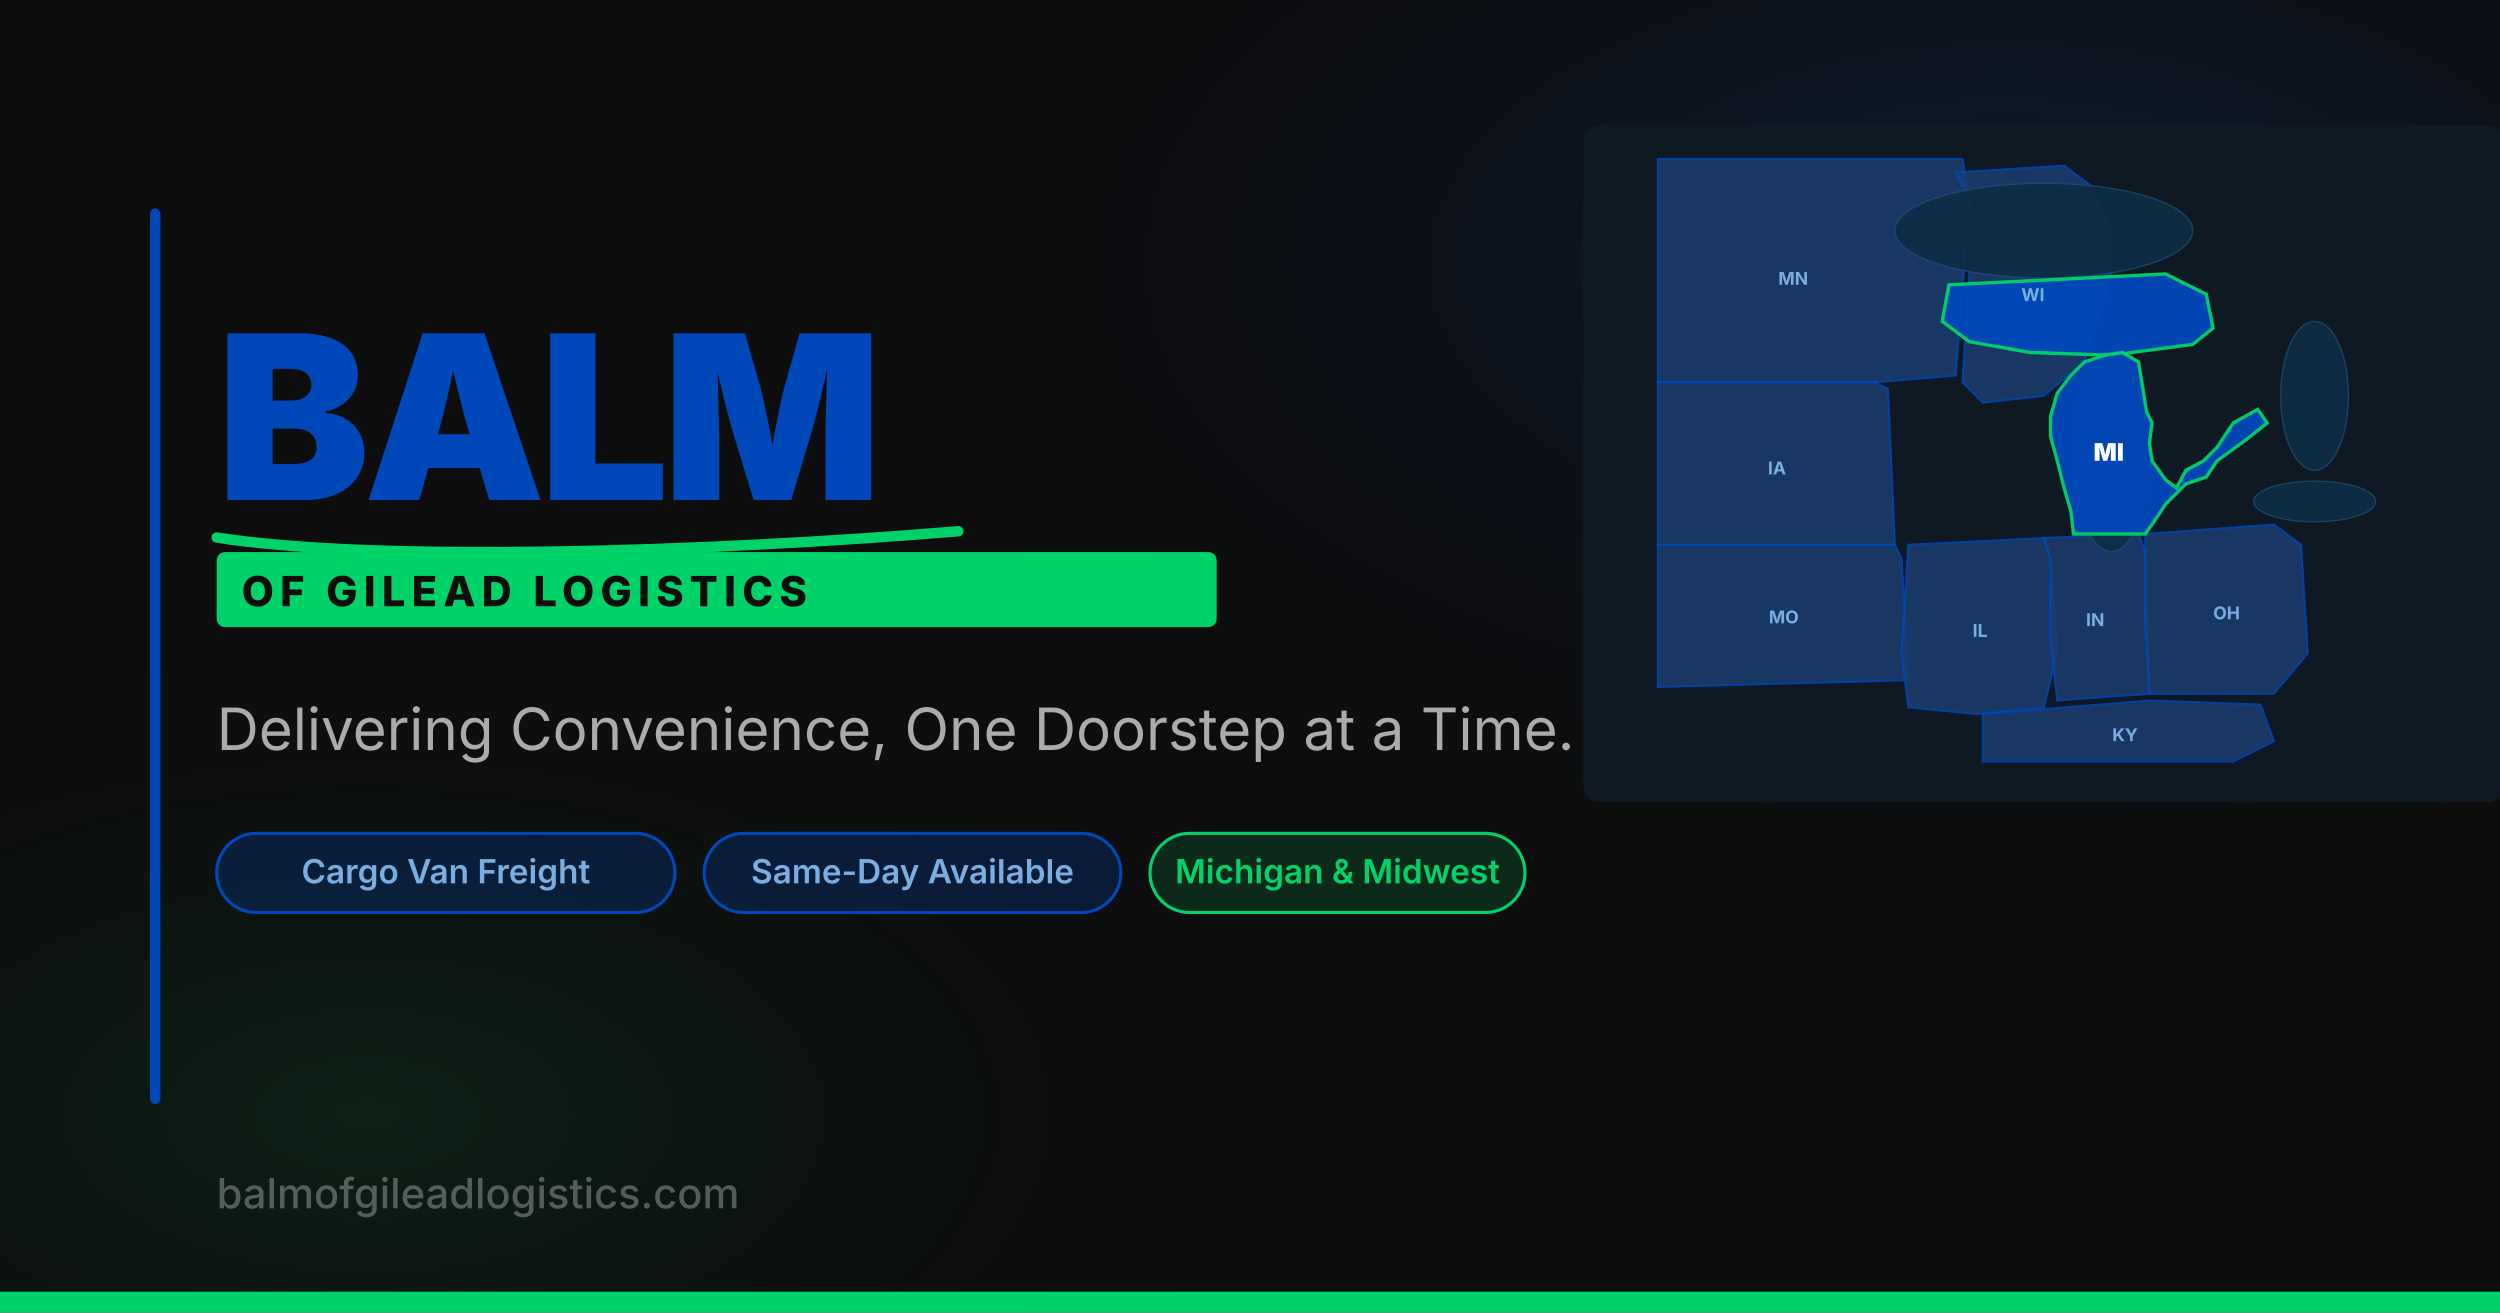
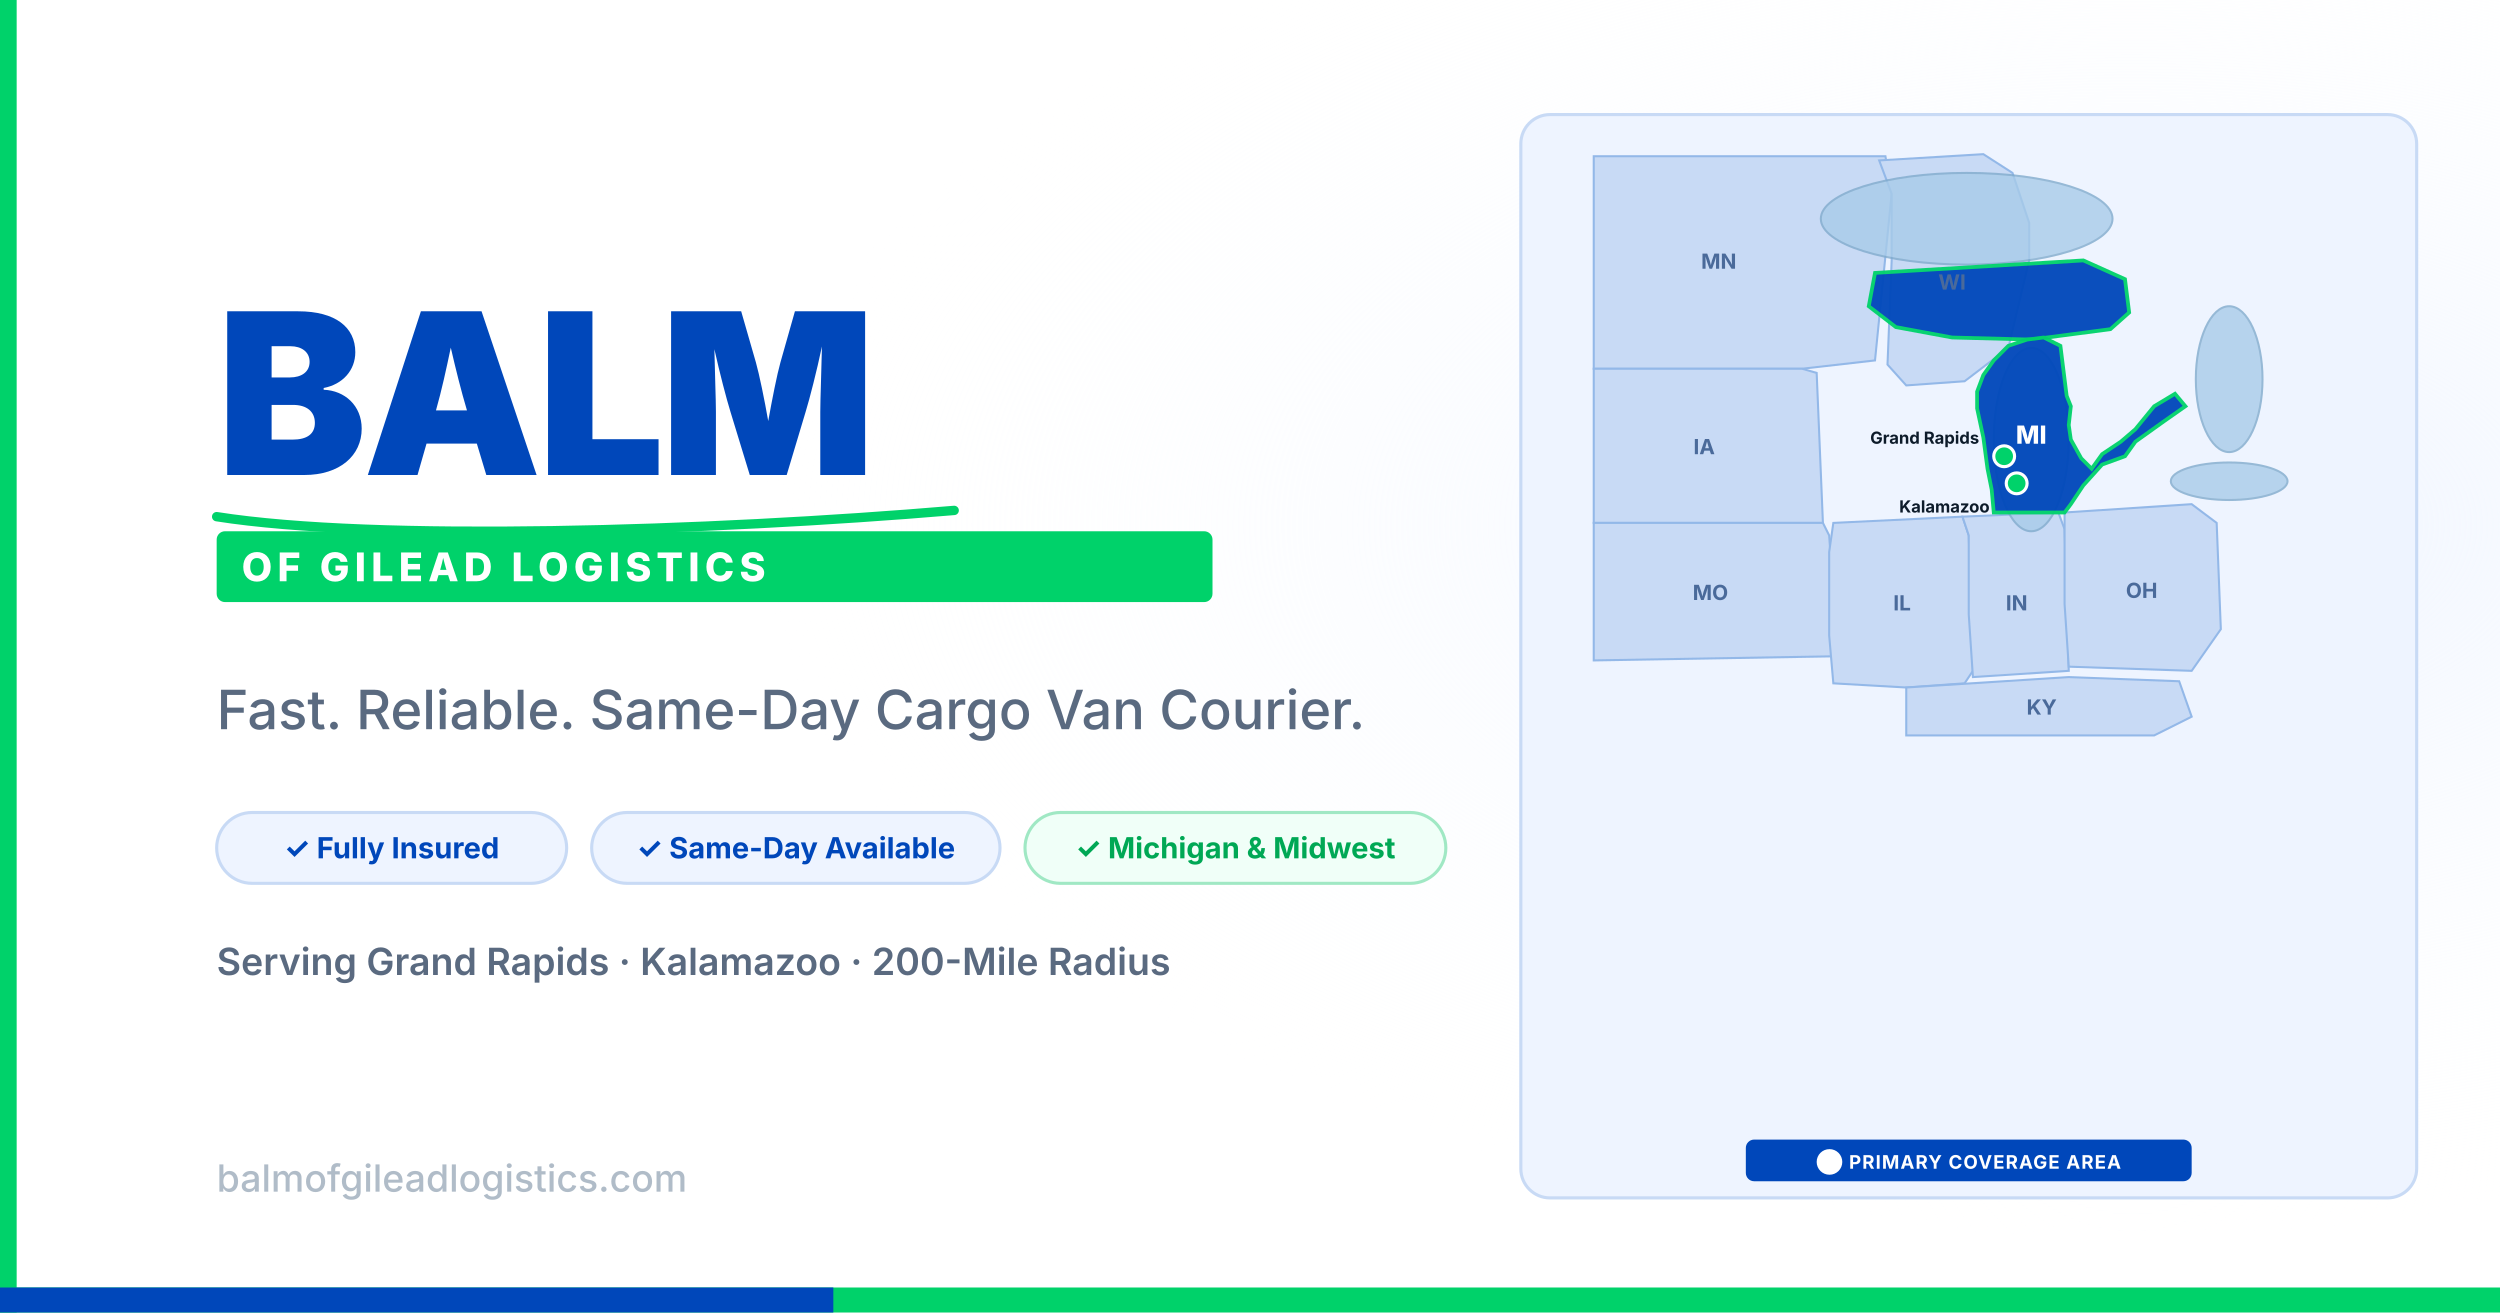
<svg xmlns="http://www.w3.org/2000/svg" viewBox="0 0 1200 630" width="1200" height="630">
-   <rect width="1200" height="630" fill="#0D0D0D" />
-   <radialGradient id="glowBlue" cx="80%" cy="20%" r="50%">
-     <stop offset="0%" stop-color="#0047BA" stop-opacity="0.25" />
-     <stop offset="100%" stop-color="#0D0D0D" stop-opacity="0" />
+   <rect width="1200" height="630" fill="#ffffff" />
+   <radialGradient id="glowRight" cx="85%" cy="40%" r="55%">
+     <stop offset="0%" stop-color="#EEF4FF" stop-opacity="1" />
+     <stop offset="100%" stop-color="#ffffff" stop-opacity="0" />
  </radialGradient>
-   <rect width="1200" height="630" fill="url(#glowBlue)" />
-   <radialGradient id="glowGreen" cx="15%" cy="85%" r="40%">
-     <stop offset="0%" stop-color="#00D26A" stop-opacity="0.1" />
-     <stop offset="100%" stop-color="#0D0D0D" stop-opacity="0" />
-   </radialGradient>
-   <rect width="1200" height="630" fill="url(#glowGreen)" />
-   <rect x="72" y="100" width="5" height="430" rx="3" fill="#0047BA" />
-   <text x="104" y="240" font-family="Inter, Arial, sans-serif" font-weight="900" font-size="110" fill="#0047BA" letter-spacing="-3">BALM</text>
-   <path d="M 104 258 C 180 270, 340 265, 460 255" stroke="#00D26A" stroke-width="5" fill="none" stroke-linecap="round" />
-   <rect x="104" y="265" width="480" height="36" rx="4" fill="#00D26A" />
-   <text x="116" y="291" font-family="Inter, Arial, sans-serif" font-weight="800" font-size="20" fill="#0D0D0D" letter-spacing="3">OF GILEAD LOGISTICS</text>
-   <text x="104" y="360" font-family="Inter, Arial, sans-serif" font-weight="400" font-size="28" fill="rgba(255,255,255,0.65)">Delivering Convenience, One Doorstep at a Time.</text>
-   <rect x="104" y="400" width="220" height="38" rx="19" fill="rgba(0,71,186,0.25)" stroke="#0047BA" stroke-width="1.5" />
-   <text x="214" y="424" text-anchor="middle" font-family="Inter, Arial, sans-serif" font-weight="600" font-size="16" fill="#7aaee0">Cargo Van Freight</text>
-   <rect x="338" y="400" width="200" height="38" rx="19" fill="rgba(0,71,186,0.25)" stroke="#0047BA" stroke-width="1.5" />
-   <text x="438" y="424" text-anchor="middle" font-family="Inter, Arial, sans-serif" font-weight="600" font-size="16" fill="#7aaee0">Same-Day Available</text>
-   <rect x="552" y="400" width="180" height="38" rx="19" fill="rgba(0,210,106,0.15)" stroke="#00D26A" stroke-width="1.5" />
-   <text x="642" y="424" text-anchor="middle" font-family="Inter, Arial, sans-serif" font-weight="600" font-size="16" fill="#00D26A">Michigan &amp; Midwest</text>
-   <g transform="translate(760, 60) scale(0.65)">
-     <rect width="680" height="500" fill="#0f1923" rx="12" />
-     <polygon points="55,25 280,25 285,55 275,185 215,190 55,190" fill="#1a3d6e" stroke="#0047BA" stroke-width="1.5" opacity="0.85" />
-     <polygon points="55,190 215,190 225,195 230,310 55,310" fill="#1a3d6e" stroke="#0047BA" stroke-width="1.5" opacity="0.85" />
-     <polygon points="55,310 230,310 235,320 240,410 55,415" fill="#1a3d6e" stroke="#0047BA" stroke-width="1.5" opacity="0.85" />
-     <polygon points="275,35 355,30 375,45 390,80 390,110 370,175 340,200 295,205 280,190 285,110 285,55" fill="#1a3d6e" stroke="#0047BA" stroke-width="1.5" opacity="0.85" />
-     <polygon points="240,310 340,305 345,320 350,390 340,430 290,435 240,430 235,390" fill="#1a3d6e" stroke="#0047BA" stroke-width="1.5" opacity="0.85" />
-     <polygon points="340,305 410,302 415,315 418,420 350,425 345,380 345,320" fill="#1a3d6e" stroke="#0047BA" stroke-width="1.5" opacity="0.85" />
-     <polygon points="295,435 418,425 500,428 510,455 480,470 295,470" fill="#1a3d6e" stroke="#0047BA" stroke-width="1.5" opacity="0.85" />
-     <polygon points="415,302 510,295 530,310 535,390 510,420 418,420 415,370 415,315" fill="#1a3d6e" stroke="#0047BA" stroke-width="1.5" opacity="0.85" />
-     <ellipse cx="390" cy="245" rx="28" ry="70" fill="#0d2d45" stroke="#1a4a6e" stroke-width="1" opacity="0.9" />
-     <ellipse cx="540" cy="278" rx="45" ry="15" fill="#0d2d45" stroke="#1a4a6e" stroke-width="1" opacity="0.9" />
-     <ellipse cx="540" cy="200" rx="25" ry="55" fill="#0d2d45" stroke="#1a4a6e" stroke-width="1" opacity="0.9" />
-     <ellipse cx="340" cy="78" rx="110" ry="35" fill="#0d2d45" stroke="#1a4a6e" stroke-width="1" opacity="0.9" />
-     <polygon points="270,118 430,110 460,125 465,150 450,162 390,170 330,168 285,160 265,145" fill="#0047BA" stroke="#00D26A" stroke-width="2.5" opacity="0.95" />
-     <polygon points="415,302 420,295 430,280 445,265 460,260 468,248 490,232 505,220 498,210 480,220 468,238 458,248 445,255 438,268 430,262 420,248 418,235 420,220 416,212 410,175 398,168 385,170 370,175 360,185 350,198 345,215 345,230 350,248 355,268 360,285 362,302" fill="#0047BA" stroke="#00D26A" stroke-width="2.5" opacity="0.95" />
-     <text x="155" y="118" text-anchor="middle" fill="#7aaee0" font-size="13" font-family="Inter,sans-serif" font-weight="700">MN</text>
-     <text x="143" y="258" text-anchor="middle" fill="#7aaee0" font-size="13" font-family="Inter,sans-serif" font-weight="700">IA</text>
-     <text x="148" y="368" text-anchor="middle" fill="#7aaee0" font-size="13" font-family="Inter,sans-serif" font-weight="700">MO</text>
-     <text x="332" y="130" text-anchor="middle" fill="#7aaee0" font-size="13" font-family="Inter,sans-serif" font-weight="700">WI</text>
-     <text x="293" y="378" text-anchor="middle" fill="#7aaee0" font-size="13" font-family="Inter,sans-serif" font-weight="700">IL</text>
-     <text x="378" y="370" text-anchor="middle" fill="#7aaee0" font-size="13" font-family="Inter,sans-serif" font-weight="700">IN</text>
-     <text x="400" y="455" text-anchor="middle" fill="#7aaee0" font-size="13" font-family="Inter,sans-serif" font-weight="700">KY</text>
-     <text x="475" y="365" text-anchor="middle" fill="#7aaee0" font-size="13" font-family="Inter,sans-serif" font-weight="700">OH</text>
-     <text x="388" y="248" text-anchor="middle" fill="#ffffff" font-size="18" font-family="Inter,sans-serif" font-weight="900">MI</text>
+   <rect width="1200" height="630" fill="url(#glowRight)" />
+   <rect x="0" y="0" width="8" height="630" fill="#00D26A" />
+   <text x="104" y="228" font-family="Inter, Arial, sans-serif" font-weight="900" font-size="108" fill="#0047BA" letter-spacing="-2">BALM</text>
+   <path d="M 104 248 C 180 260, 340 255, 458 245" stroke="#00D26A" stroke-width="4.5" fill="none" stroke-linecap="round" />
+   <rect x="104" y="255" width="478" height="34" rx="4" fill="#00D26A" />
+   <text x="116" y="279" font-family="Inter, Arial, sans-serif" font-weight="800" font-size="19" fill="#ffffff" letter-spacing="2.5">OF GILEAD LOGISTICS</text>
+   <text x="104" y="350" font-family="Inter, Arial, sans-serif" font-weight="500" font-size="26" fill="#5A6A80">Fast. Reliable. Same-Day Cargo Van Courier.</text>
+   <rect x="104" y="390" width="168" height="34" rx="17" fill="#EEF4FF" stroke="#C8DAF5" stroke-width="1.5" />
+   <text x="188" y="412" text-anchor="middle" font-family="Inter, Arial, sans-serif" font-weight="700" font-size="14" fill="#0047BA">✓ Fully Insured</text>
+   <rect x="284" y="390" width="196" height="34" rx="17" fill="#EEF4FF" stroke="#C8DAF5" stroke-width="1.5" />
+   <text x="382" y="412" text-anchor="middle" font-family="Inter, Arial, sans-serif" font-weight="700" font-size="14" fill="#0047BA">✓ Same-Day Available</text>
+   <rect x="492" y="390" width="202" height="34" rx="17" fill="#F0FFF8" stroke="#A0E8C4" stroke-width="1.5" />
+   <text x="593" y="412" text-anchor="middle" font-family="Inter, Arial, sans-serif" font-weight="700" font-size="14" fill="#00A855">✓ Michigan &amp; Midwest</text>
+   <text x="104" y="468" font-family="Inter, Arial, sans-serif" font-weight="600" font-size="18" fill="#5A6A80">Serving Grand Rapids · Kalamazoo · 200-Mile Radius</text>
+   <g transform="translate(730, 55)">
+     <rect width="430" height="520" rx="14" fill="#EEF4FF" stroke="#C8DAF5" stroke-width="1.5" />
+     <polygon points="35,20 175,20 178,38 170,118 135,122 35,122" fill="#C8DAF5" stroke="#93B8E8" stroke-width="1" />
+     <polygon points="35,122 135,122 142,124 145,196 35,196" fill="#C8DAF5" stroke="#93B8E8" stroke-width="1" />
+     <polygon points="35,196 145,196 148,202 152,260 35,262" fill="#C8DAF5" stroke="#93B8E8" stroke-width="1" />
+     <polygon points="172,22 222,19 236,28 244,52 244,70 234,112 213,128 185,130 176,120 178,70 178,38" fill="#C8DAF5" stroke="#93B8E8" stroke-width="1" />
+     <polygon points="150,196 212,193 215,202 217,267 213,273 185,275 150,273 148,250 148,210" fill="#C8DAF5" stroke="#93B8E8" stroke-width="1" />
+     <polygon points="212,193 258,191 261,199 263,267 217,270 215,240 215,202" fill="#C8DAF5" stroke="#93B8E8" stroke-width="1" />
+     <polygon points="185,275 263,270 316,272 322,289 304,298 185,298" fill="#C8DAF5" stroke="#93B8E8" stroke-width="1" />
+     <polygon points="261,191 322,187 334,196 336,247 322,267 263,265 261,235 261,199" fill="#C8DAF5" stroke="#93B8E8" stroke-width="1" />
+     <ellipse cx="245" cy="156" rx="18" ry="44" fill="#A8CBE8" stroke="#80AACC" stroke-width="1" opacity="0.8" />
+     <ellipse cx="340" cy="176" rx="28" ry="9" fill="#A8CBE8" stroke="#80AACC" stroke-width="1" opacity="0.8" />
+     <ellipse cx="340" cy="127" rx="16" ry="35" fill="#A8CBE8" stroke="#80AACC" stroke-width="1" opacity="0.8" />
+     <ellipse cx="214" cy="50" rx="70" ry="22" fill="#A8CBE8" stroke="#80AACC" stroke-width="1" opacity="0.8" />
+     <polygon points="170,76 270,70 290,79 292,95 283,103 245,108 207,107 180,102 167,92" fill="#0047BA" stroke="#00D26A" stroke-width="1.8" opacity="0.95" />
+     <polygon points="261,191 264,187 270,178 279,168 290,164 295,157 309,147 319,140 314,134 304,140 295,151 288,157 279,163 274,170 269,165 264,156 263,149 264,140 262,135 259,111 251,107 243,108 234,111 227,118 222,125 219,133 219,141 222,155 224,170 226,180 227,191" fill="#0047BA" stroke="#00D26A" stroke-width="1.8" opacity="0.95" />
+     <circle cx="232" cy="164" r="5" fill="#00D26A" stroke="white" stroke-width="1.5" />
+     <text x="220" y="158" fill="#0D1B2A" font-size="8" font-family="Inter,sans-serif" font-weight="700" text-anchor="end">Grand Rapids</text>
+     <circle cx="238" cy="177" r="5" fill="#00D26A" stroke="white" stroke-width="1.5" />
+     <text x="225" y="191" fill="#0D1B2A" font-size="8" font-family="Inter,sans-serif" font-weight="700" text-anchor="end">Kalamazoo</text>
+     <text x="245" y="158" text-anchor="middle" fill="#ffffff" font-size="12" font-family="Inter,sans-serif" font-weight="800">MI</text>
+     <rect x="108" y="492" width="214" height="20" rx="4" fill="#0047BA" />
+     <text x="215" y="506" text-anchor="middle" fill="#ffffff" font-size="9" font-family="Inter,sans-serif" font-weight="700" letter-spacing="0.5">⬤ PRIMARY COVERAGE AREA</text>
+     <text x="95" y="74" text-anchor="middle" fill="#4A6A9A" font-size="10" font-family="Inter,sans-serif" font-weight="700">MN</text>
+     <text x="88" y="163" text-anchor="middle" fill="#4A6A9A" font-size="10" font-family="Inter,sans-serif" font-weight="700">IA</text>
+     <text x="91" y="233" text-anchor="middle" fill="#4A6A9A" font-size="10" font-family="Inter,sans-serif" font-weight="700">MO</text>
+     <text x="207" y="84" text-anchor="middle" fill="#4A6A9A" font-size="10" font-family="Inter,sans-serif" font-weight="700">WI</text>
+     <text x="183" y="238" text-anchor="middle" fill="#4A6A9A" font-size="10" font-family="Inter,sans-serif" font-weight="700">IL</text>
+     <text x="238" y="238" text-anchor="middle" fill="#4A6A9A" font-size="10" font-family="Inter,sans-serif" font-weight="700">IN</text>
+     <text x="250" y="288" text-anchor="middle" fill="#4A6A9A" font-size="10" font-family="Inter,sans-serif" font-weight="700">KY</text>
+     <text x="298" y="232" text-anchor="middle" fill="#4A6A9A" font-size="10" font-family="Inter,sans-serif" font-weight="700">OH</text>
  </g>
-   <text x="104" y="580" font-family="Inter, Arial, sans-serif" font-weight="500" font-size="20" fill="rgba(255,255,255,0.3)">balmofgileadlogistics.com</text>
-   <rect x="0" y="620" width="1200" height="10" fill="#00D26A" />
+   <text x="104" y="572" font-family="Inter, Arial, sans-serif" font-weight="500" font-size="18" fill="#B0BCC8">balmofgileadlogistics.com</text>
+   <rect x="0" y="618" width="1200" height="12" fill="#00D26A" />
+   <rect x="0" y="618" width="400" height="12" fill="#0047BA" />
</svg>
